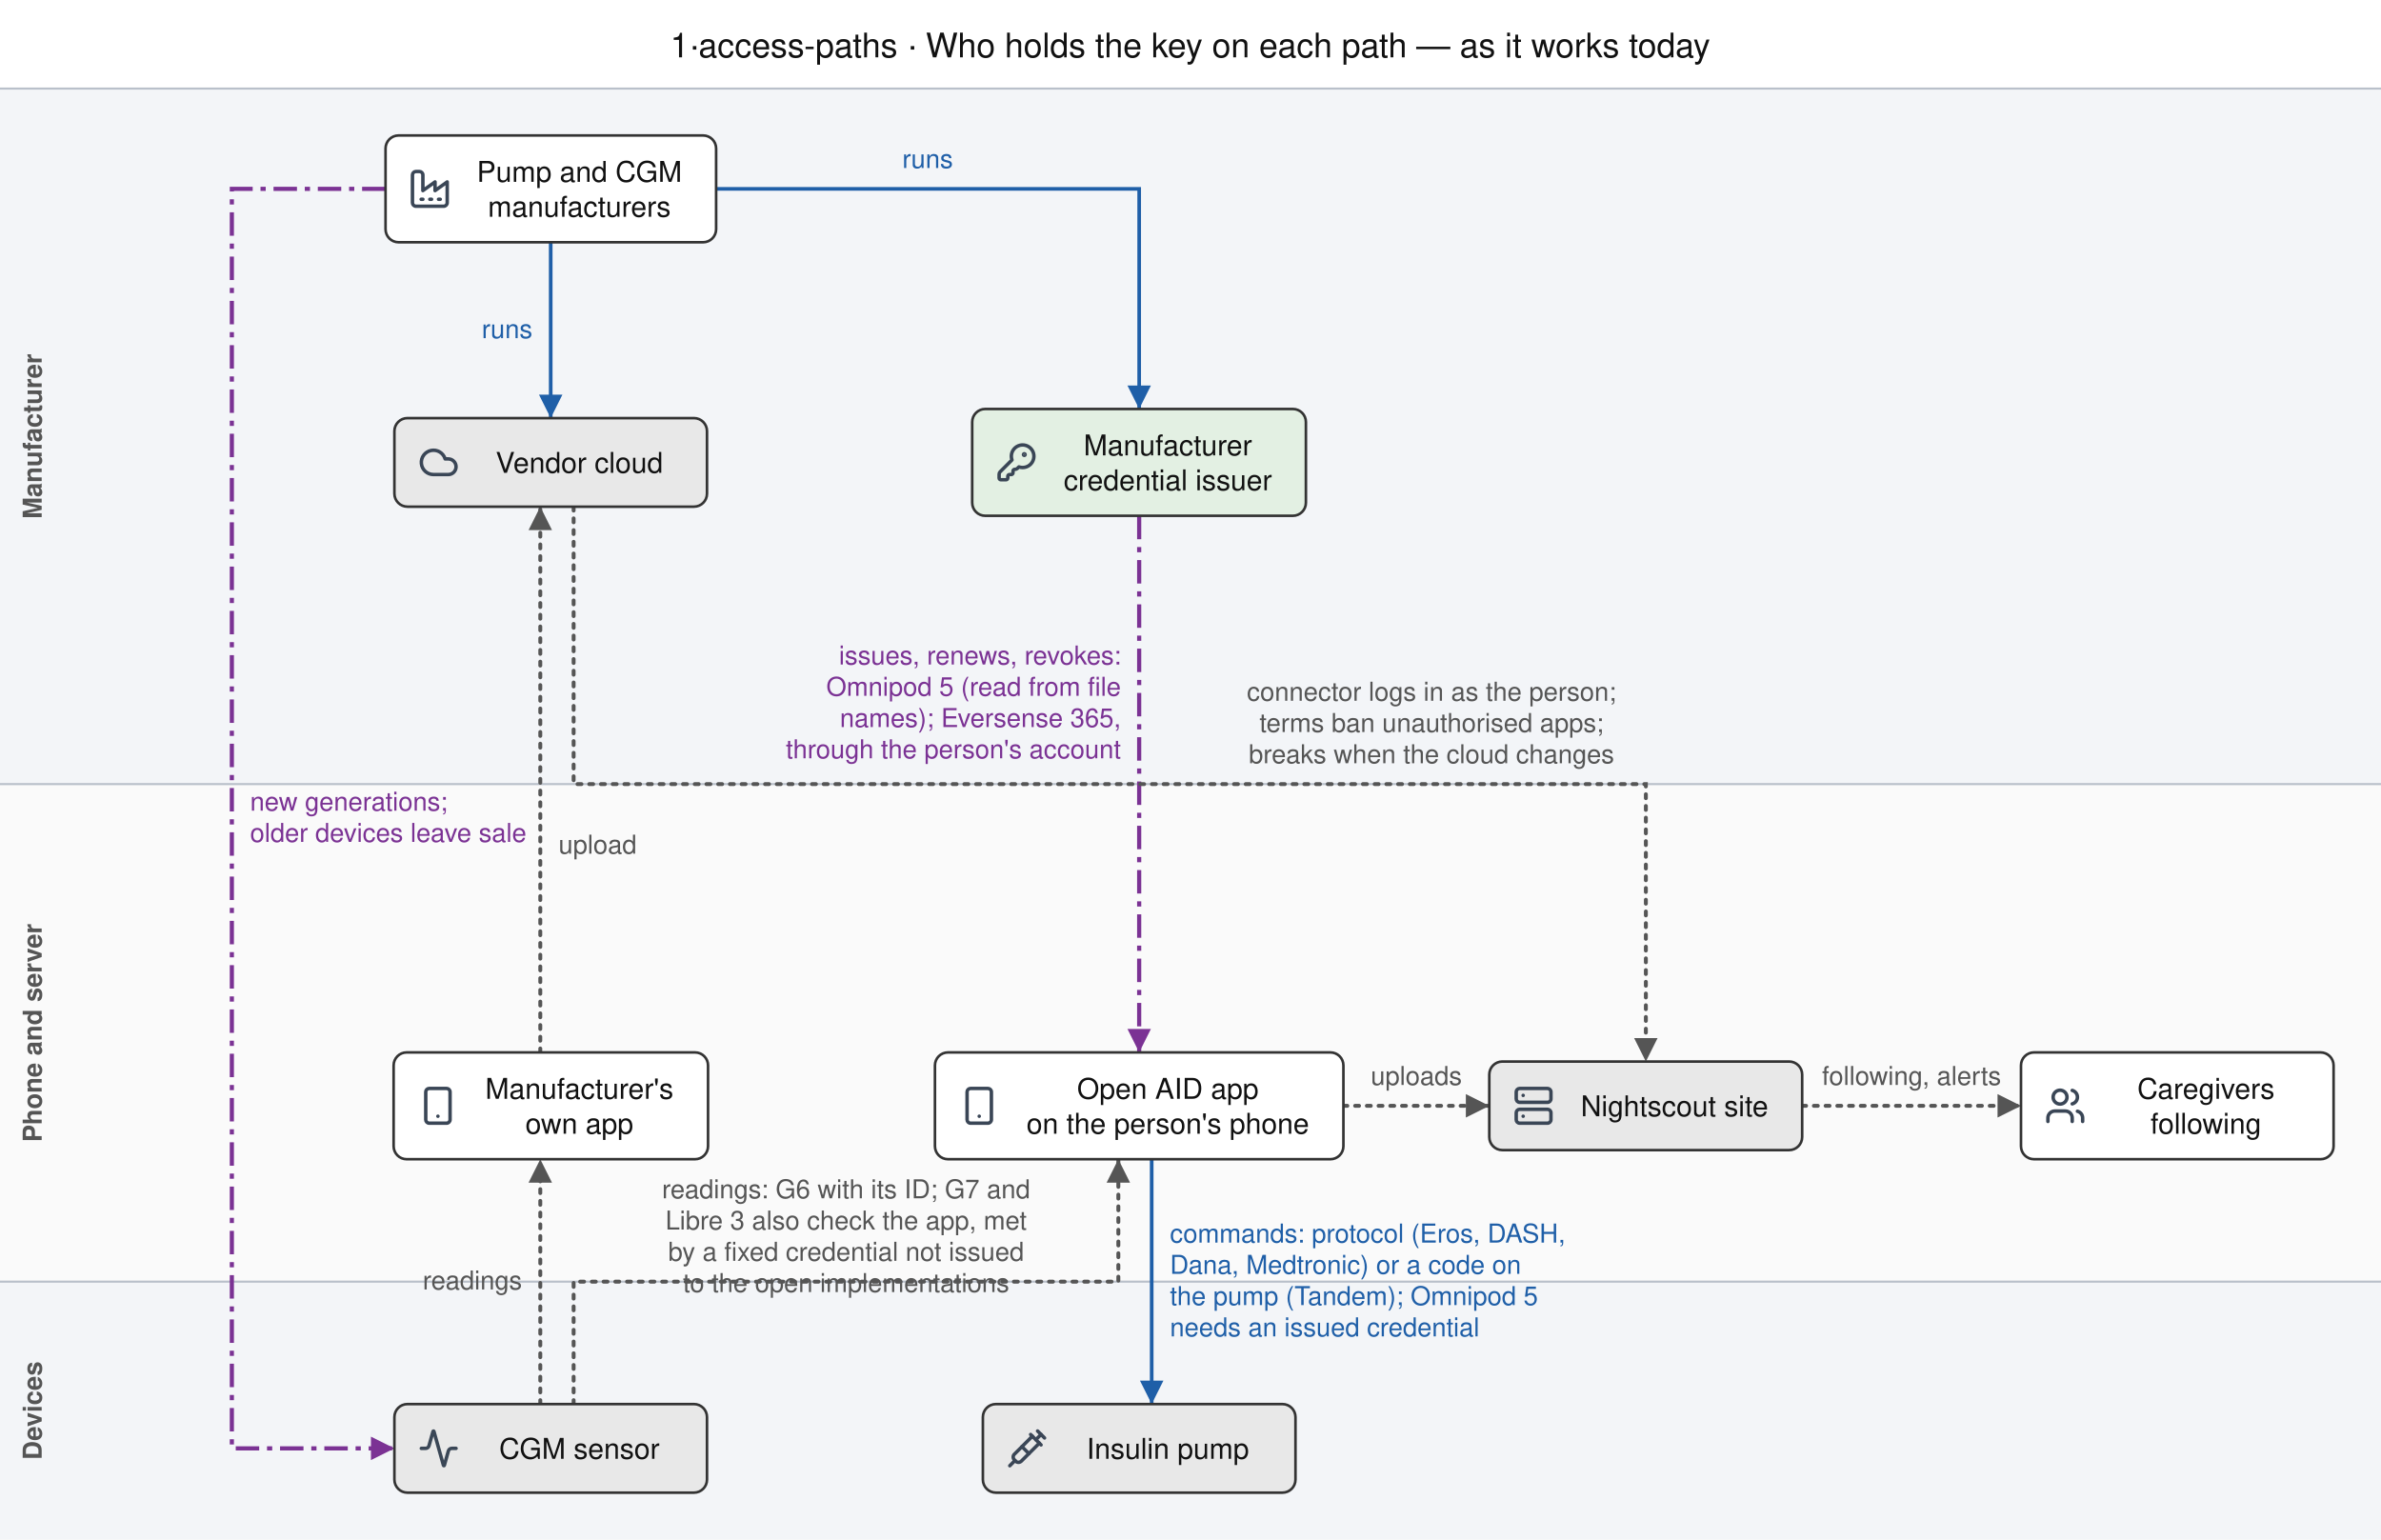
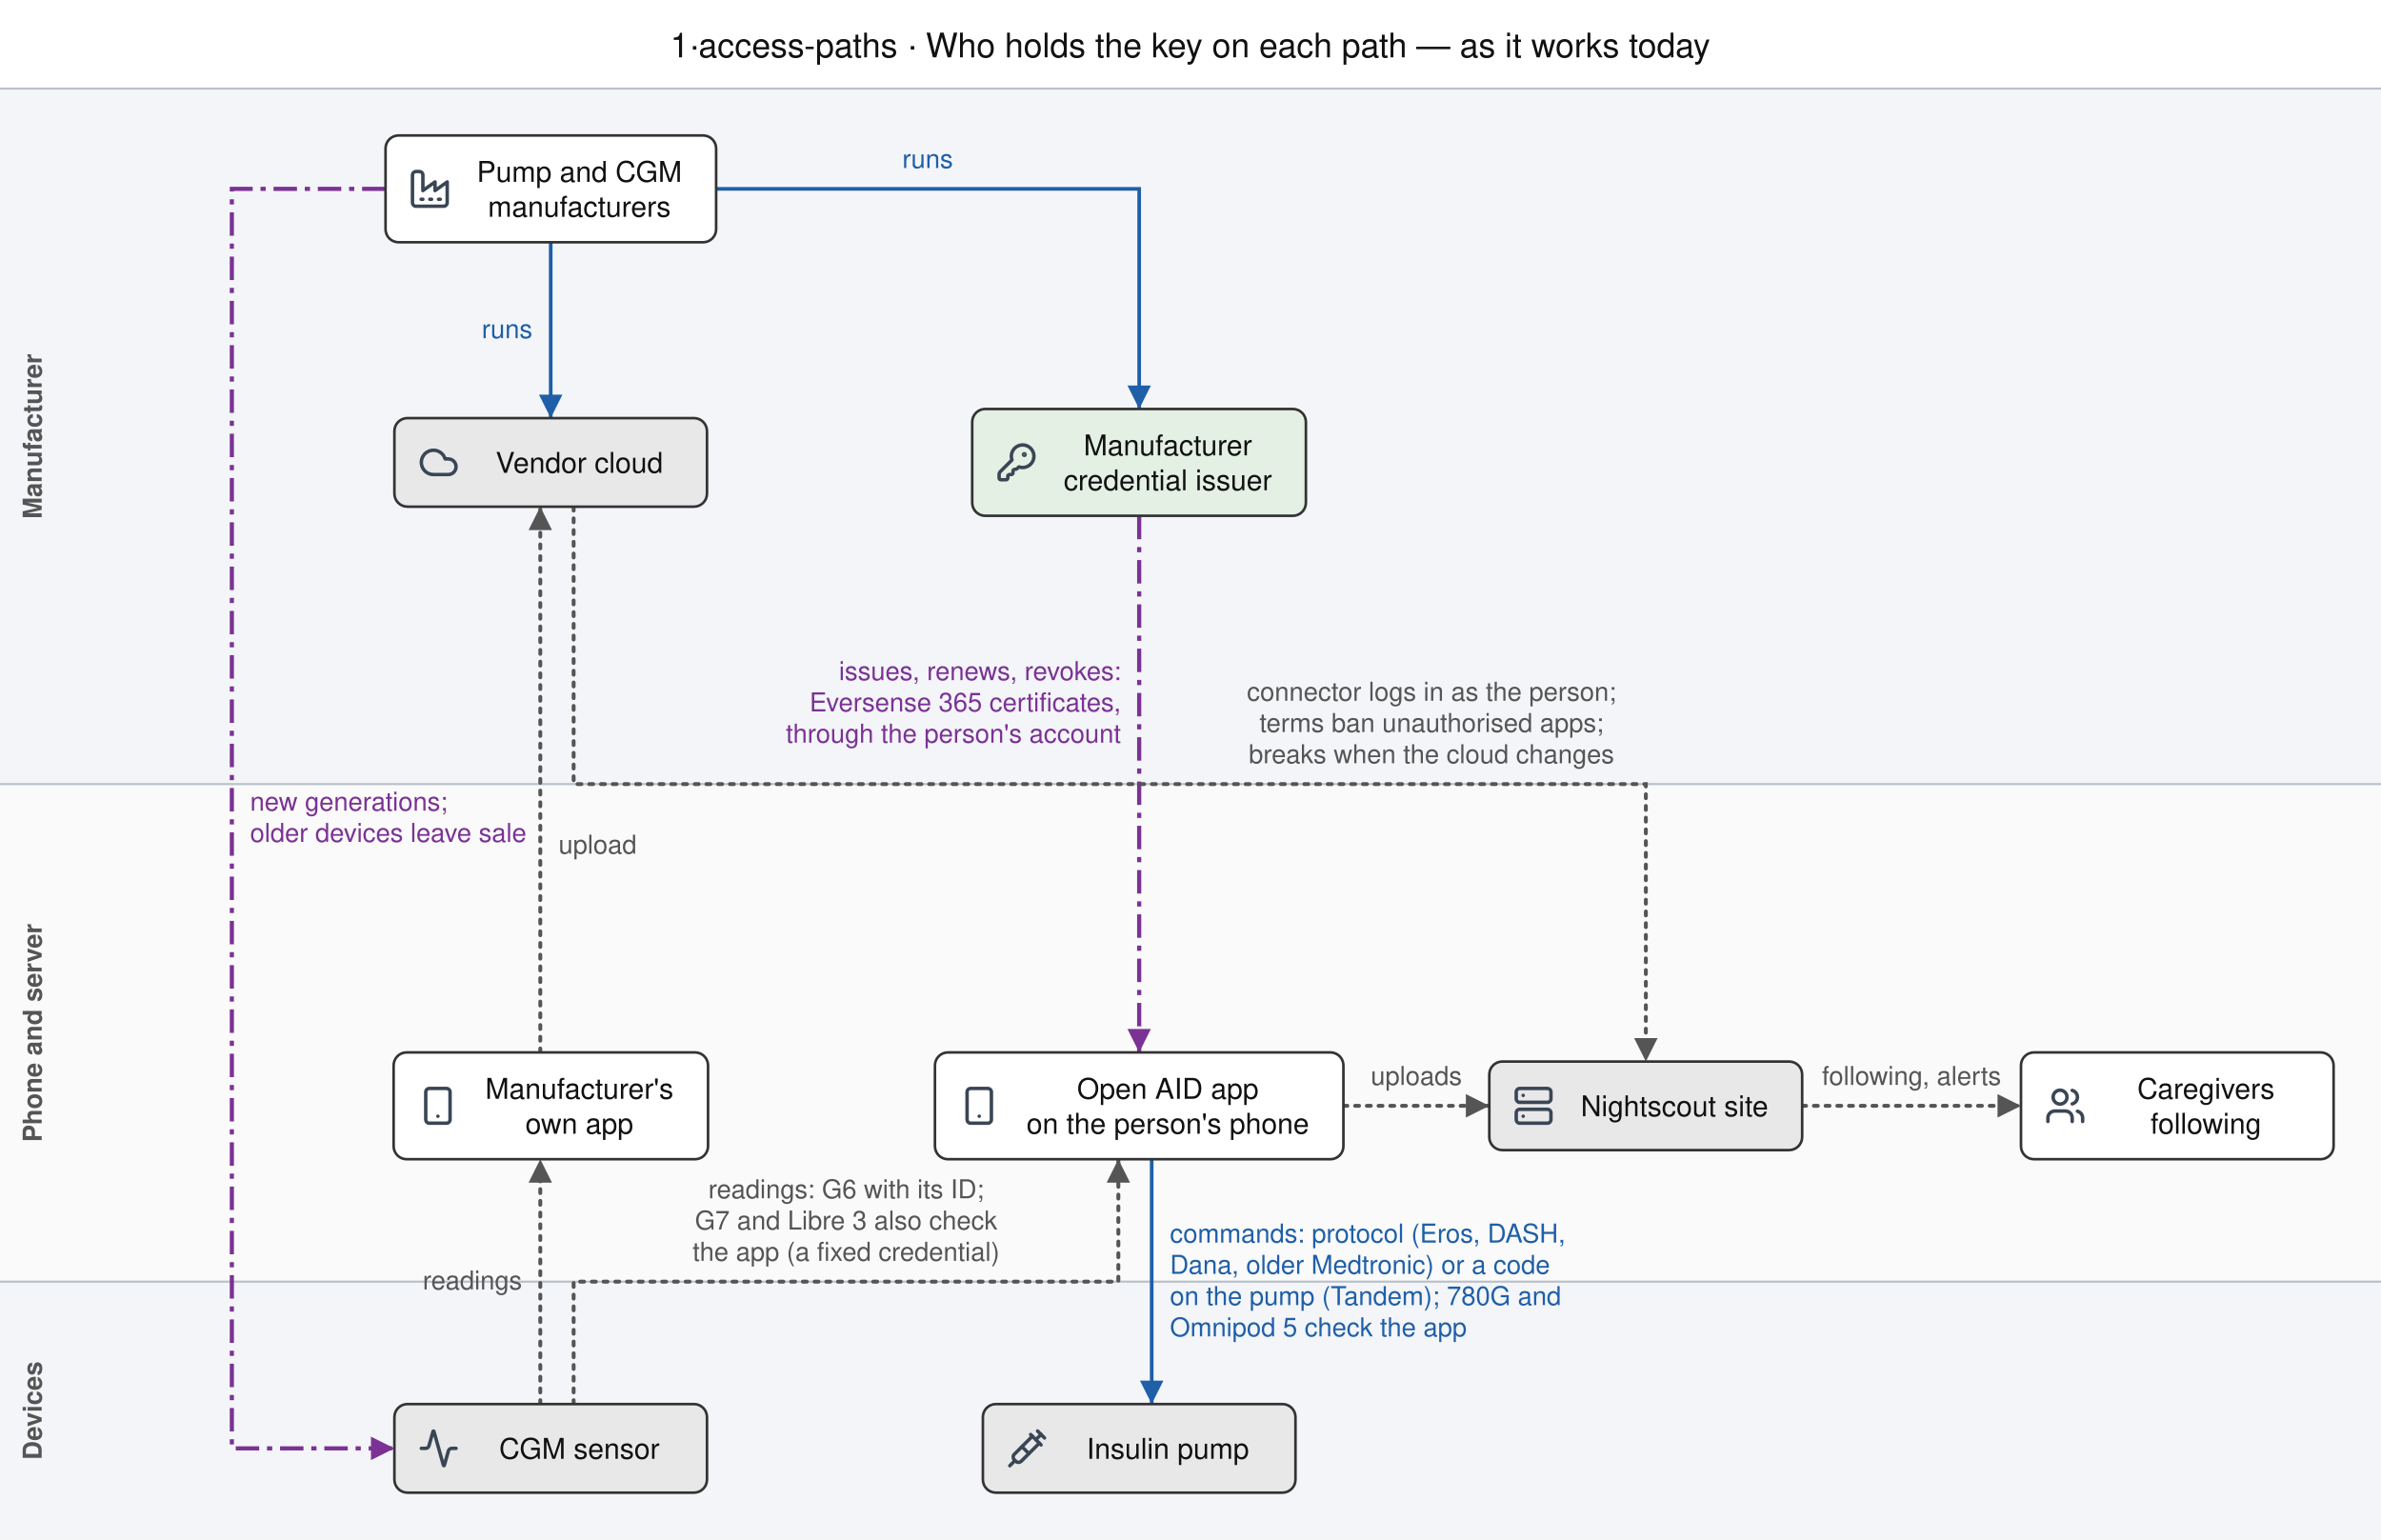
<svg xmlns="http://www.w3.org/2000/svg" width="914" height="591" viewBox="0 0 914 591" font-family="Helvetica, Arial, sans-serif">
  <defs>
    <marker id="ah00796b" viewBox="0 0 10 10" refX="10" refY="5" markerUnits="userSpaceOnUse" markerWidth="9" markerHeight="9" orient="auto-start-reverse">
      <path d="M0,0 L10,5 L0,10 z" fill="#00796b" />
    </marker>
    <marker id="ah1f5fa8" viewBox="0 0 10 10" refX="10" refY="5" markerUnits="userSpaceOnUse" markerWidth="9" markerHeight="9" orient="auto-start-reverse">
      <path d="M0,0 L10,5 L0,10 z" fill="#1f5fa8" />
    </marker>
    <marker id="ah2e7d32" viewBox="0 0 10 10" refX="10" refY="5" markerUnits="userSpaceOnUse" markerWidth="9" markerHeight="9" orient="auto-start-reverse">
      <path d="M0,0 L10,5 L0,10 z" fill="#2e7d32" />
    </marker>
    <marker id="ah555555" viewBox="0 0 10 10" refX="10" refY="5" markerUnits="userSpaceOnUse" markerWidth="9" markerHeight="9" orient="auto-start-reverse">
      <path d="M0,0 L10,5 L0,10 z" fill="#555555" />
    </marker>
    <marker id="ah7b3294" viewBox="0 0 10 10" refX="10" refY="5" markerUnits="userSpaceOnUse" markerWidth="9" markerHeight="9" orient="auto-start-reverse">
      <path d="M0,0 L10,5 L0,10 z" fill="#7b3294" />
    </marker>
    <marker id="ah888888" viewBox="0 0 10 10" refX="10" refY="5" markerUnits="userSpaceOnUse" markerWidth="9" markerHeight="9" orient="auto-start-reverse">
      <path d="M0,0 L10,5 L0,10 z" fill="#888888" />
    </marker>
    <marker id="ahb5541b" viewBox="0 0 10 10" refX="10" refY="5" markerUnits="userSpaceOnUse" markerWidth="9" markerHeight="9" orient="auto-start-reverse">
      <path d="M0,0 L10,5 L0,10 z" fill="#b5541b" />
    </marker>
    <marker id="ahc8c8c8" viewBox="0 0 10 10" refX="10" refY="5" markerUnits="userSpaceOnUse" markerWidth="9" markerHeight="9" orient="auto-start-reverse">
      <path d="M0,0 L10,5 L0,10 z" fill="#c8c8c8" />
    </marker>
    <symbol id="icon-activity" viewBox="0 0 24 24" fill="none" stroke="currentColor" stroke-width="2" stroke-linecap="round" stroke-linejoin="round">
      <path d="M22 12h-2.48a2 2 0 0 0-1.93 1.46l-2.35 8.36a.25.25 0 0 1-.48 0L9.24 2.18a.25.25 0 0 0-.48 0l-2.35 8.36A2 2 0 0 1 4.49 12H2" />
    </symbol>
    <symbol id="icon-cloud" viewBox="0 0 24 24" fill="none" stroke="currentColor" stroke-width="2" stroke-linecap="round" stroke-linejoin="round">
      <path d="M17.5 19H9a7 7 0 1 1 6.71-9h1.79a4.5 4.5 0 1 1 0 9Z" />
    </symbol>
    <symbol id="icon-factory" viewBox="0 0 24 24" fill="none" stroke="currentColor" stroke-width="2" stroke-linecap="round" stroke-linejoin="round">
      <path d="M2 20a2 2 0 0 0 2 2h16a2 2 0 0 0 2-2V8l-7 5V8l-7 5V4a2 2 0 0 0-2-2H4a2 2 0 0 0-2 2Z" />
      <path d="M17 18h1" />
      <path d="M12 18h1" />
      <path d="M7 18h1" />
    </symbol>
    <symbol id="icon-key-round" viewBox="0 0 24 24" fill="none" stroke="currentColor" stroke-width="2" stroke-linecap="round" stroke-linejoin="round">
      <path d="M2.586 17.414A2 2 0 0 0 2 18.828V21a1 1 0 0 0 1 1h3a1 1 0 0 0 1-1v-1a1 1 0 0 1 1-1h1a1 1 0 0 0 1-1v-1a1 1 0 0 1 1-1h.172a2 2 0 0 0 1.414-.586l.814-.814a6.5 6.5 0 1 0-4-4z" />
      <circle cx="16.5" cy="7.5" r=".5" fill="currentColor" />
    </symbol>
    <symbol id="icon-server" viewBox="0 0 24 24" fill="none" stroke="currentColor" stroke-width="2" stroke-linecap="round" stroke-linejoin="round">
      <rect width="20" height="8" x="2" y="2" rx="2" ry="2" />
      <rect width="20" height="8" x="2" y="14" rx="2" ry="2" />
      <line x1="6" x2="6.01" y1="6" y2="6" />
      <line x1="6" x2="6.01" y1="18" y2="18" />
    </symbol>
    <symbol id="icon-smartphone" viewBox="0 0 24 24" fill="none" stroke="currentColor" stroke-width="2" stroke-linecap="round" stroke-linejoin="round">
      <rect width="14" height="20" x="5" y="2" rx="2" ry="2" />
      <path d="M12 18h.01" />
    </symbol>
    <symbol id="icon-syringe" viewBox="0 0 24 24" fill="none" stroke="currentColor" stroke-width="2" stroke-linecap="round" stroke-linejoin="round">
      <path d="m18 2 4 4" />
      <path d="m17 7 3-3" />
      <path d="M19 9 8.7 19.3c-1 1-2.5 1-3.4 0l-.6-.6c-1-1-1-2.5 0-3.4L15 5" />
      <path d="m9 11 4 4" />
      <path d="m5 19-3 3" />
      <path d="m14 4 6 6" />
    </symbol>
    <symbol id="icon-users" viewBox="0 0 24 24" fill="none" stroke="currentColor" stroke-width="2" stroke-linecap="round" stroke-linejoin="round">
      <path d="M16 21v-2a4 4 0 0 0-4-4H6a4 4 0 0 0-4 4v2" />
      <circle cx="9" cy="7" r="4" />
      <path d="M22 21v-2a4 4 0 0 0-3-3.87" />
      <path d="M16 3.13a4 4 0 0 1 0 7.75" />
    </symbol>
  </defs>
  <rect x="0" y="0" width="914" height="591" fill="#ffffff" />
  <text x="456.9" y="22" font-size="13" text-anchor="middle" fill="#111">1·access-paths · Who holds the key on each path — as it works today</text>
  <g transform="translate(0.0,0.0)">
    <rect class="band" x="0.0" y="34.0" width="914" height="267.0" fill="#f3f5f8" />
    <line x1="0.0" x2="914" y1="34.0" y2="34.0" stroke="#b9c0ca" stroke-width="0.8" />
    <text class="band" x="16.0" y="167.5" font-size="10" fill="#555" text-anchor="middle" font-weight="bold" transform="rotate(-90 16.0 167.5)">Manufacturer</text>
    <rect class="band" x="0.0" y="301.0" width="914" height="191.0" fill="#fafafa" />
    <line x1="0.0" x2="914" y1="301.0" y2="301.0" stroke="#b9c0ca" stroke-width="0.8" />
    <text class="band" x="16.0" y="396.5" font-size="10" fill="#555" text-anchor="middle" font-weight="bold" transform="rotate(-90 16.0 396.5)">Phone and server</text>
    <rect class="band" x="0.0" y="492.0" width="914" height="99.0" fill="#f3f5f8" />
    <line x1="0.0" x2="914" y1="492.0" y2="492.0" stroke="#b9c0ca" stroke-width="0.8" />
    <text class="band" x="16.0" y="541.5" font-size="10" fill="#555" text-anchor="middle" font-weight="bold" transform="rotate(-90 16.0 541.5)">Devices</text>
    <g class="edge">
      <path class="edge" d="M211.4,93.0 L211.4,160.5" fill="none" stroke="#1f5fa8" stroke-width="1.4" stroke-linecap="butt" marker-end="url(#ah1f5fa8)" />
    </g>
    <g class="edge">
      <path class="edge" d="M274.9,72.5 L437.3,72.5 L437.3,157.0" fill="none" stroke="#1f5fa8" stroke-width="1.4" stroke-linecap="butt" marker-end="url(#ah1f5fa8)" />
    </g>
    <g class="edge">
      <path class="edge" d="M437.3,198.0 L437.3,404.0" fill="none" stroke="#7b3294" stroke-width="1.6" stroke-dasharray="9,3,2,3" stroke-linecap="butt" marker-end="url(#ah7b3294)" />
    </g>
    <g class="edge">
      <path class="edge" d="M148.0,72.5 L89.0,72.5 L89.0,556.0 L151.4,556.0" fill="none" stroke="#7b3294" stroke-width="1.6" stroke-dasharray="9,3,2,3" stroke-linecap="butt" marker-end="url(#ah7b3294)" />
    </g>
    <g class="edge">
      <path class="edge" d="M207.4,539.0 L207.4,445.0" fill="none" stroke="#555555" stroke-width="1.5" stroke-dasharray="1.5,3" stroke-linecap="round" marker-end="url(#ah555555)" />
    </g>
    <g class="edge">
      <path class="edge" d="M207.4,404.0 L207.4,194.5" fill="none" stroke="#555555" stroke-width="1.5" stroke-dasharray="1.5,3" stroke-linecap="round" marker-end="url(#ah555555)" />
    </g>
    <g class="edge">
      <path class="edge" d="M220.2,539.0 L220.2,492.0 L429.3,492.0 L429.3,445.0" fill="none" stroke="#555555" stroke-width="1.5" stroke-dasharray="1.5,3" stroke-linecap="round" marker-end="url(#ah555555)" />
    </g>
    <g class="edge">
      <path class="edge" d="M442.1,445.0 L442.1,539.0" fill="none" stroke="#1f5fa8" stroke-width="1.4" stroke-linecap="butt" marker-end="url(#ah1f5fa8)" />
    </g>
    <g class="edge">
      <path class="edge" d="M220.2,194.5 L220.2,301.0 L631.8,301.0 L631.8,407.5" fill="none" stroke="#555555" stroke-width="1.5" stroke-dasharray="1.5,3" stroke-linecap="round" marker-end="url(#ah555555)" />
    </g>
    <g class="edge">
      <path class="edge" d="M515.7,424.5 L571.7,424.5" fill="none" stroke="#555555" stroke-width="1.5" stroke-dasharray="1.5,3" stroke-linecap="round" marker-end="url(#ah555555)" />
    </g>
    <g class="edge">
      <path class="edge" d="M691.8,424.5 L775.8,424.5" fill="none" stroke="#555555" stroke-width="1.5" stroke-dasharray="1.5,3" stroke-linecap="round" marker-end="url(#ah555555)" />
    </g>
    <g class="node" data-id="mfr">
      <rect x="148.0" y="52.0" width="126.9" height="41.0" rx="5" fill="#ffffff" stroke="#333333" stroke-width="1" />
      <use href="#icon-factory" x="157.0" y="64.5" width="16" height="16" color="#3a4656" />
      <text x="222.4" y="69.8" font-size="11" text-anchor="middle" fill="#111111">Pump and CGM</text>
      <text x="222.4" y="83.2" font-size="11" text-anchor="middle" fill="#111111">manufacturers</text>
    </g>
    <g class="node" data-id="cloud">
      <rect x="151.4" y="160.5" width="120.0" height="34.0" rx="5" fill="#e8e8e8" stroke="#333333" stroke-width="1" />
      <use href="#icon-cloud" x="160.4" y="169.5" width="16" height="16" color="#3a4656" />
      <text x="222.4" y="181.5" font-size="11" text-anchor="middle" fill="#111111">Vendor cloud</text>
    </g>
    <g class="node" data-id="ca">
      <rect x="373.2" y="157.0" width="128.1" height="41.0" rx="5" fill="#e3f0e3" stroke="#333333" stroke-width="1" />
      <use href="#icon-key-round" x="382.2" y="169.5" width="16" height="16" color="#3a4656" />
      <text x="448.3" y="174.8" font-size="11" text-anchor="middle" fill="#111111">Manufacturer</text>
      <text x="448.3" y="188.2" font-size="11" text-anchor="middle" fill="#111111">credential issuer</text>
    </g>
    <g class="node" data-id="vendorapp">
      <rect x="151.1" y="404.0" width="120.7" height="41.0" rx="5" fill="#ffffff" stroke="#333333" stroke-width="1" />
      <use href="#icon-smartphone" x="160.1" y="416.5" width="16" height="16" color="#3a4656" />
      <text x="222.4" y="421.8" font-size="11" text-anchor="middle" fill="#111111">Manufacturer's</text>
      <text x="222.4" y="435.2" font-size="11" text-anchor="middle" fill="#111111">own app</text>
    </g>
    <g class="node" data-id="aidapp">
      <rect x="358.9" y="404.0" width="156.8" height="41.0" rx="5" fill="#ffffff" stroke="#333333" stroke-width="1" />
      <use href="#icon-smartphone" x="367.9" y="416.5" width="16" height="16" color="#3a4656" />
      <text x="448.3" y="421.8" font-size="11" text-anchor="middle" fill="#111111">Open AID app</text>
      <text x="448.3" y="435.2" font-size="11" text-anchor="middle" fill="#111111">on the person's phone</text>
    </g>
    <g class="node" data-id="site">
      <rect x="571.7" y="407.5" width="120.1" height="34.0" rx="5" fill="#e8e8e8" stroke="#333333" stroke-width="1" />
      <use href="#icon-server" x="580.7" y="416.5" width="16" height="16" color="#3a4656" />
      <text x="642.8" y="428.5" font-size="11" text-anchor="middle" fill="#111111">Nightscout site</text>
    </g>
    <g class="node" data-id="caregiver">
      <rect x="775.8" y="404.0" width="120.0" height="41.0" rx="5" fill="#ffffff" stroke="#333333" stroke-width="1" />
      <use href="#icon-users" x="784.8" y="416.5" width="16" height="16" color="#3a4656" />
      <text x="846.8" y="421.8" font-size="11" text-anchor="middle" fill="#111111">Caregivers</text>
      <text x="846.8" y="435.2" font-size="11" text-anchor="middle" fill="#111111">following</text>
    </g>
    <g class="node" data-id="sensor">
      <rect x="151.4" y="539.0" width="120.0" height="34.0" rx="5" fill="#e8e8e8" stroke="#333333" stroke-width="1" />
      <use href="#icon-activity" x="160.4" y="548.0" width="16" height="16" color="#3a4656" />
      <text x="222.4" y="560.0" font-size="11" text-anchor="middle" fill="#111111">CGM sensor</text>
    </g>
    <g class="node" data-id="pump">
      <rect x="377.3" y="539.0" width="120.0" height="34.0" rx="5" fill="#e8e8e8" stroke="#333333" stroke-width="1" />
      <use href="#icon-syringe" x="386.3" y="548.0" width="16" height="16" color="#3a4656" />
      <text x="448.3" y="560.0" font-size="11" text-anchor="middle" fill="#111111">Insulin pump</text>
    </g>
    <g class="elabel" data-k="0">
      <text x="204.4" y="129.8" font-size="10" text-anchor="end" fill="#1f5fa8">runs</text>
    </g>
    <g class="elabel" data-k="1">
      <text x="356.1" y="64.5" font-size="10" text-anchor="middle" fill="#1f5fa8">runs</text>
    </g>
    <g class="elabel" data-k="2">
-       <text x="430.3" y="255.1" font-size="10" text-anchor="end" fill="#7b3294">issues, renews, revokes:</text>
-       <text x="430.3" y="267.1" font-size="10" text-anchor="end" fill="#7b3294">Omnipod 5 (read from file</text>
-       <text x="430.3" y="279.1" font-size="10" text-anchor="end" fill="#7b3294">names); Eversense 365,</text>
-       <text x="430.3" y="291.1" font-size="10" text-anchor="end" fill="#7b3294">through the person's account</text>
+       <text x="430.3" y="261.1" font-size="10" text-anchor="end" fill="#7b3294">issues, renews, revokes:</text>
+       <text x="430.3" y="273.1" font-size="10" text-anchor="end" fill="#7b3294">Eversense 365 certificates,</text>
+       <text x="430.3" y="285.1" font-size="10" text-anchor="end" fill="#7b3294">through the person's account</text>
    </g>
    <g class="elabel" data-k="3">
      <text x="96.0" y="311.2" font-size="10" text-anchor="start" fill="#7b3294">new generations;</text>
      <text x="96.0" y="323.2" font-size="10" text-anchor="start" fill="#7b3294">older devices leave sale</text>
    </g>
    <g class="elabel" data-k="4">
      <text x="200.4" y="495.0" font-size="10" text-anchor="end" fill="#555555">readings</text>
    </g>
    <g class="elabel" data-k="5">
      <text x="214.4" y="327.7" font-size="10" text-anchor="start" fill="#555555">upload</text>
    </g>
    <g class="elabel" data-k="6">
-       <text x="324.8" y="460.0" font-size="10" text-anchor="middle" fill="#555555">readings: G6 with its ID; G7 and</text>
-       <text x="324.8" y="472.0" font-size="10" text-anchor="middle" fill="#555555">Libre 3 also check the app, met</text>
-       <text x="324.8" y="484.0" font-size="10" text-anchor="middle" fill="#555555">by a fixed credential not issued</text>
-       <text x="324.8" y="496.0" font-size="10" text-anchor="middle" fill="#555555">to the open implementations</text>
+       <text x="324.8" y="460.0" font-size="10" text-anchor="middle" fill="#555555">readings: G6 with its ID;</text>
+       <text x="324.8" y="472.0" font-size="10" text-anchor="middle" fill="#555555">G7 and Libre 3 also check</text>
+       <text x="324.8" y="484.0" font-size="10" text-anchor="middle" fill="#555555">the app (a fixed credential)</text>
    </g>
    <g class="elabel" data-k="7">
      <text x="449.1" y="477.0" font-size="10" text-anchor="start" fill="#1f5fa8">commands: protocol (Eros, DASH,</text>
-       <text x="449.1" y="489.0" font-size="10" text-anchor="start" fill="#1f5fa8">Dana, Medtronic) or a code on</text>
-       <text x="449.1" y="501.0" font-size="10" text-anchor="start" fill="#1f5fa8">the pump (Tandem); Omnipod 5</text>
-       <text x="449.1" y="513.0" font-size="10" text-anchor="start" fill="#1f5fa8">needs an issued credential</text>
+       <text x="449.1" y="489.0" font-size="10" text-anchor="start" fill="#1f5fa8">Dana, older Medtronic) or a code</text>
+       <text x="449.1" y="501.0" font-size="10" text-anchor="start" fill="#1f5fa8">on the pump (Tandem); 780G and</text>
+       <text x="449.1" y="513.0" font-size="10" text-anchor="start" fill="#1f5fa8">Omnipod 5 check the app</text>
    </g>
    <g class="elabel" data-k="8">
      <text x="549.5" y="269.0" font-size="10" text-anchor="middle" fill="#555555">connector logs in as the person;</text>
      <text x="549.5" y="281.0" font-size="10" text-anchor="middle" fill="#555555">terms ban unauthorised apps;</text>
      <text x="549.5" y="293.0" font-size="10" text-anchor="middle" fill="#555555">breaks when the cloud changes</text>
    </g>
    <g class="elabel" data-k="9">
      <text x="543.7" y="416.5" font-size="10" text-anchor="middle" fill="#555555">uploads</text>
    </g>
    <g class="elabel" data-k="10">
      <text x="733.8" y="416.5" font-size="10" text-anchor="middle" fill="#555555">following, alerts</text>
    </g>
  </g>
</svg>
